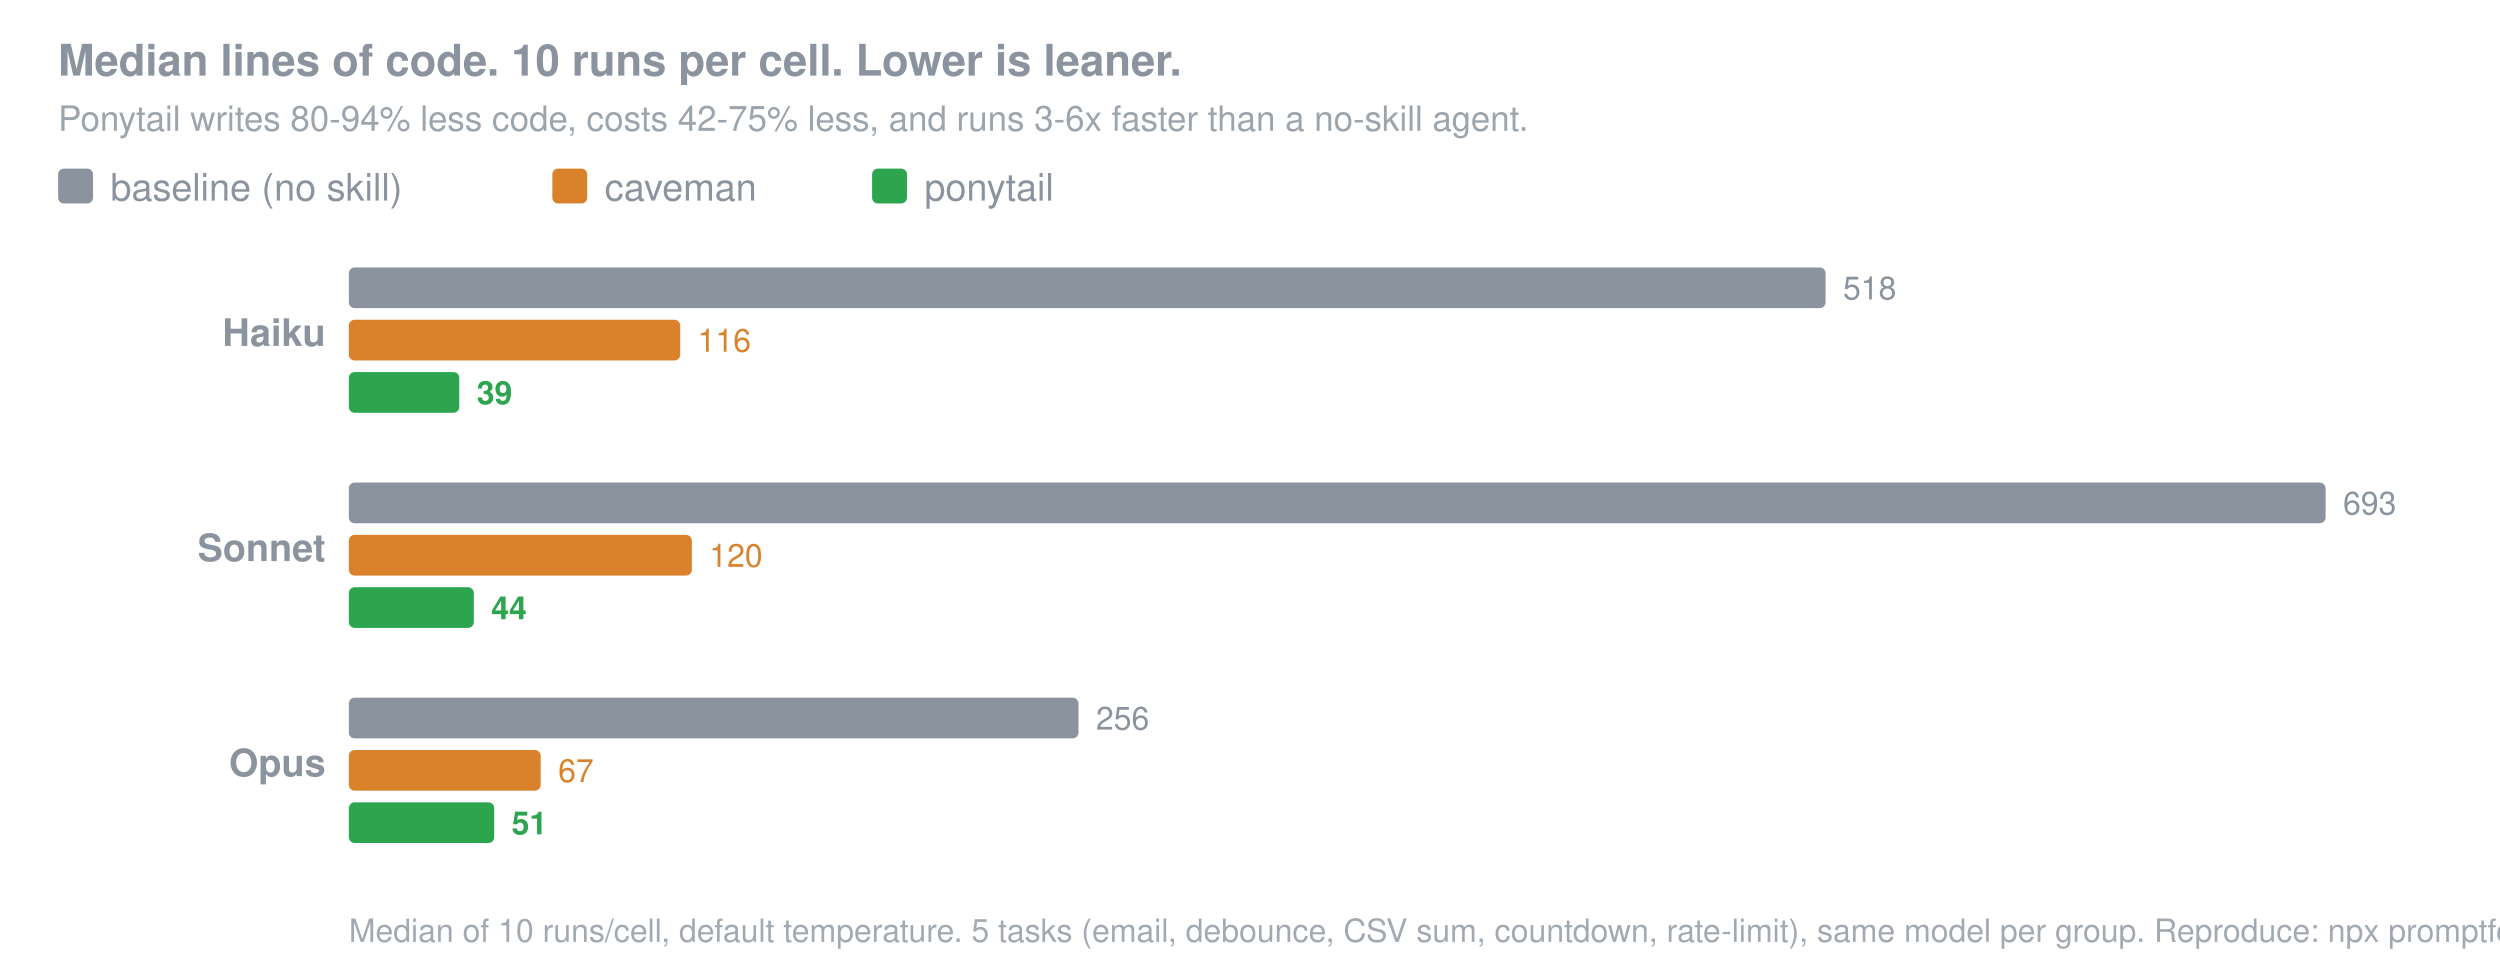
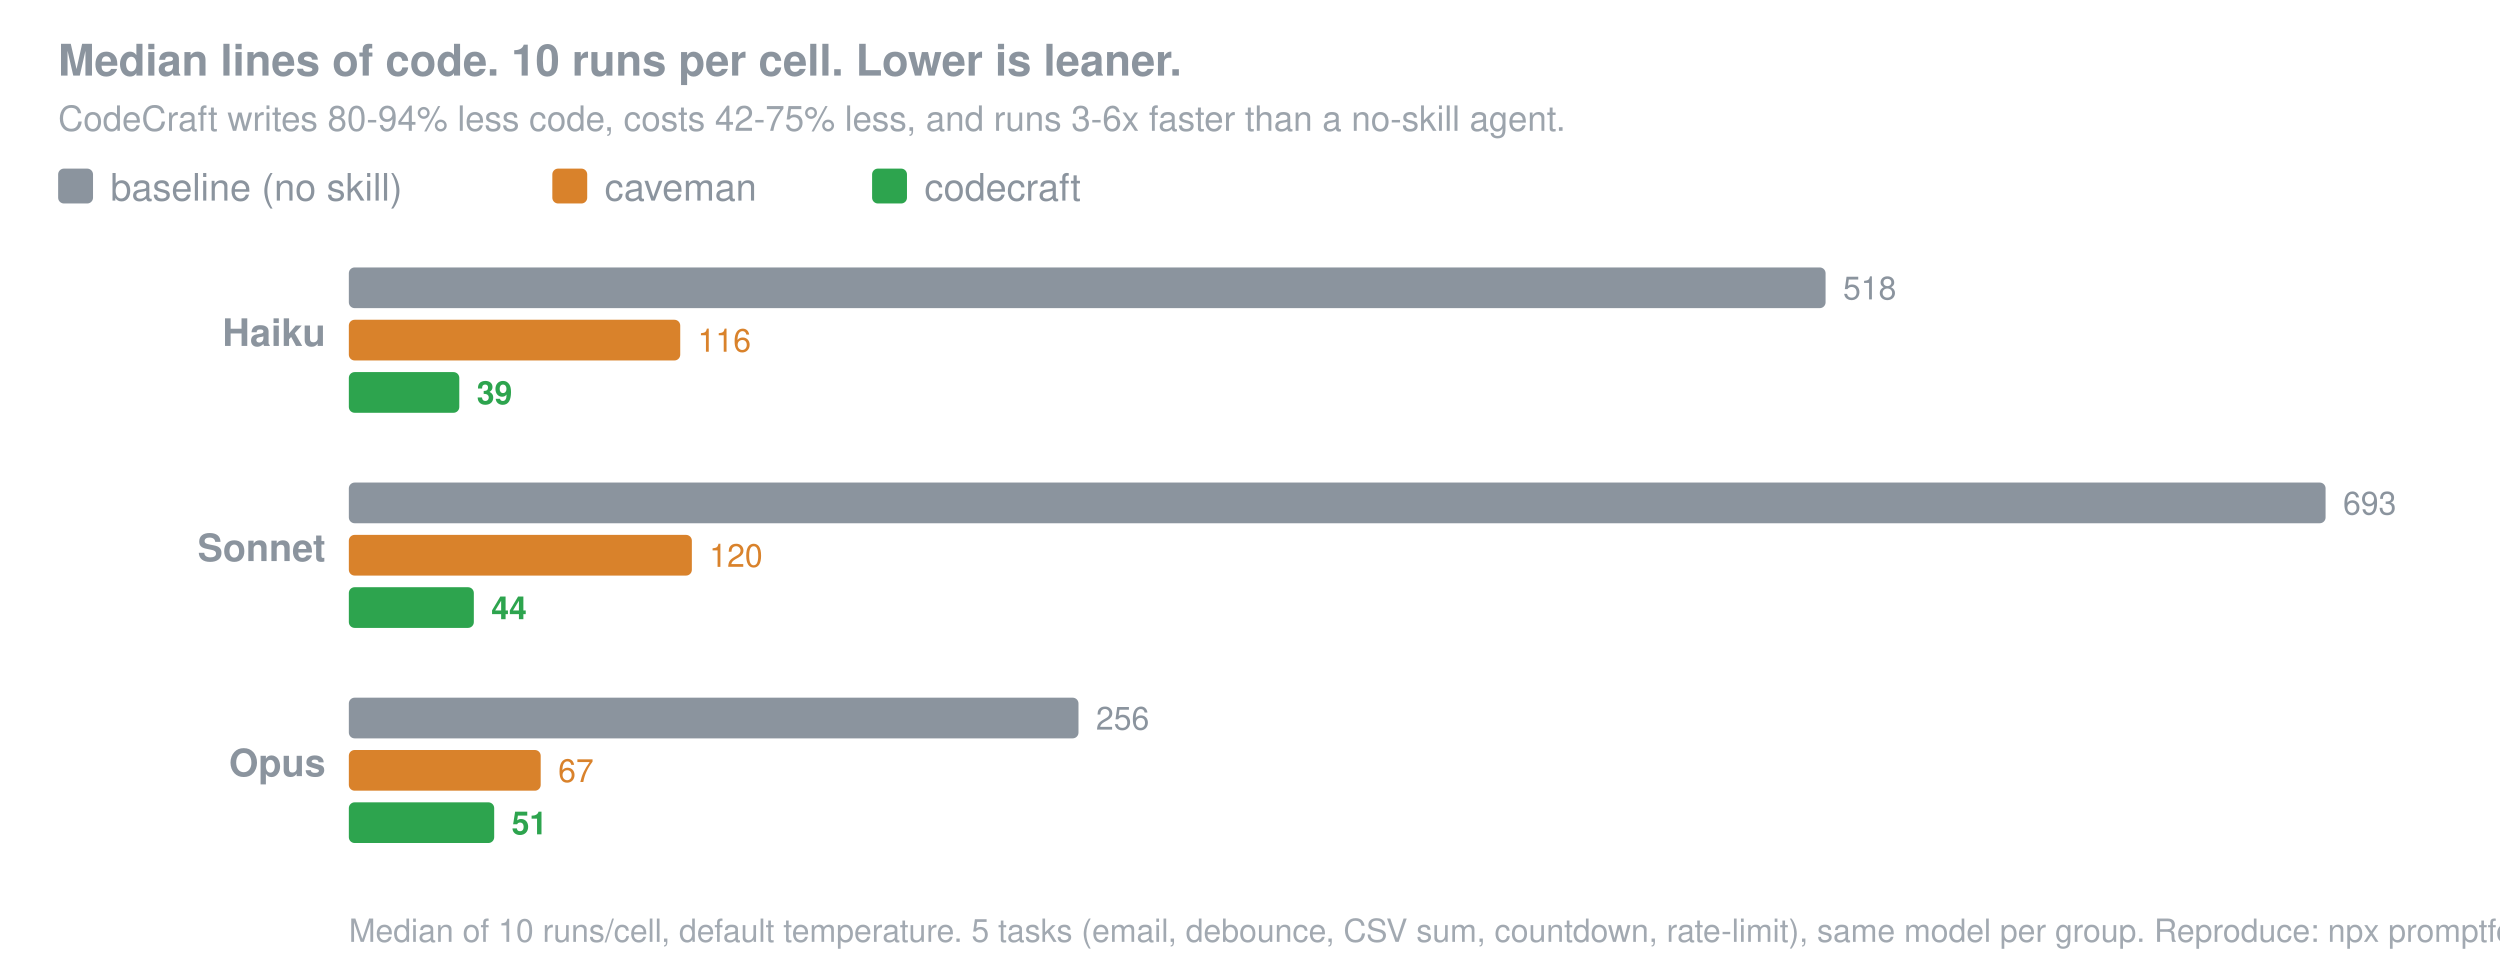
<svg xmlns="http://www.w3.org/2000/svg" viewBox="0 0 860 336" font-family="-apple-system, 'Segoe UI', Helvetica, Arial, sans-serif">
  <text x="20" y="26" font-size="15" font-weight="600" fill="#8b949e">Median lines of code. 10 runs per cell. Lower is leaner.</text>
-   <text x="20" y="45" font-size="12" fill="#8b949e" opacity="0.85">Ponytail writes 80-94% less code, costs 42-75% less, and runs 3-6x faster than a no-skill agent.</text>
+   <text x="20" y="45" font-size="12" fill="#8b949e" opacity="0.85">CodeCraft writes 80-94% less code, costs 42-75% less, and runs 3-6x faster than a no-skill agent.</text>
  <rect x="20" y="58" width="12" height="12" rx="2" fill="#8b949e" />
  <text x="38" y="69" font-size="13" fill="#8b949e">baseline (no skill)</text>
  <rect x="190" y="58" width="12" height="12" rx="2" fill="#d9822b" />
  <text x="208" y="69" font-size="13" fill="#8b949e">caveman</text>
  <rect x="300" y="58" width="12" height="12" rx="2" fill="#2da44e" />
-   <text x="318" y="69" font-size="13" fill="#8b949e">ponytail</text>
+   <text x="318" y="69" font-size="13" fill="#8b949e">codecraft</text>
  <text x="112" y="119" font-size="13" font-weight="600" fill="#8b949e" text-anchor="end">Haiku</text>
  <rect x="120" y="92" width="508" height="14" rx="2" fill="#8b949e" />
  <text x="634" y="103" font-size="11" fill="#8b949e">518</text>
  <rect x="120" y="110" width="114" height="14" rx="2" fill="#d9822b" />
  <text x="240" y="121" font-size="11" fill="#d9822b">116</text>
  <rect x="120" y="128" width="38" height="14" rx="2" fill="#2da44e" />
  <text x="164" y="139" font-size="11" fill="#2da44e" font-weight="600">39</text>
  <text x="112" y="193" font-size="13" font-weight="600" fill="#8b949e" text-anchor="end">Sonnet</text>
  <rect x="120" y="166" width="680" height="14" rx="2" fill="#8b949e" />
  <text x="806" y="177" font-size="11" fill="#8b949e">693</text>
  <rect x="120" y="184" width="118" height="14" rx="2" fill="#d9822b" />
  <text x="244" y="195" font-size="11" fill="#d9822b">120</text>
  <rect x="120" y="202" width="43" height="14" rx="2" fill="#2da44e" />
  <text x="169" y="213" font-size="11" fill="#2da44e" font-weight="600">44</text>
  <text x="112" y="267" font-size="13" font-weight="600" fill="#8b949e" text-anchor="end">Opus</text>
  <rect x="120" y="240" width="251" height="14" rx="2" fill="#8b949e" />
  <text x="377" y="251" font-size="11" fill="#8b949e">256</text>
  <rect x="120" y="258" width="66" height="14" rx="2" fill="#d9822b" />
  <text x="192" y="269" font-size="11" fill="#d9822b">67</text>
  <rect x="120" y="276" width="50" height="14" rx="2" fill="#2da44e" />
  <text x="176" y="287" font-size="11" fill="#2da44e" font-weight="600">51</text>
  <text x="120" y="324" font-size="11" fill="#8b949e" opacity="0.8">Median of 10 runs/cell, default temperature. 5 tasks (email, debounce, CSV sum, countdown, rate-limit), same model per group. Reproduce: npx promptfoo eval -c benchmarks/promptfooconfig.yaml</text>
</svg>
